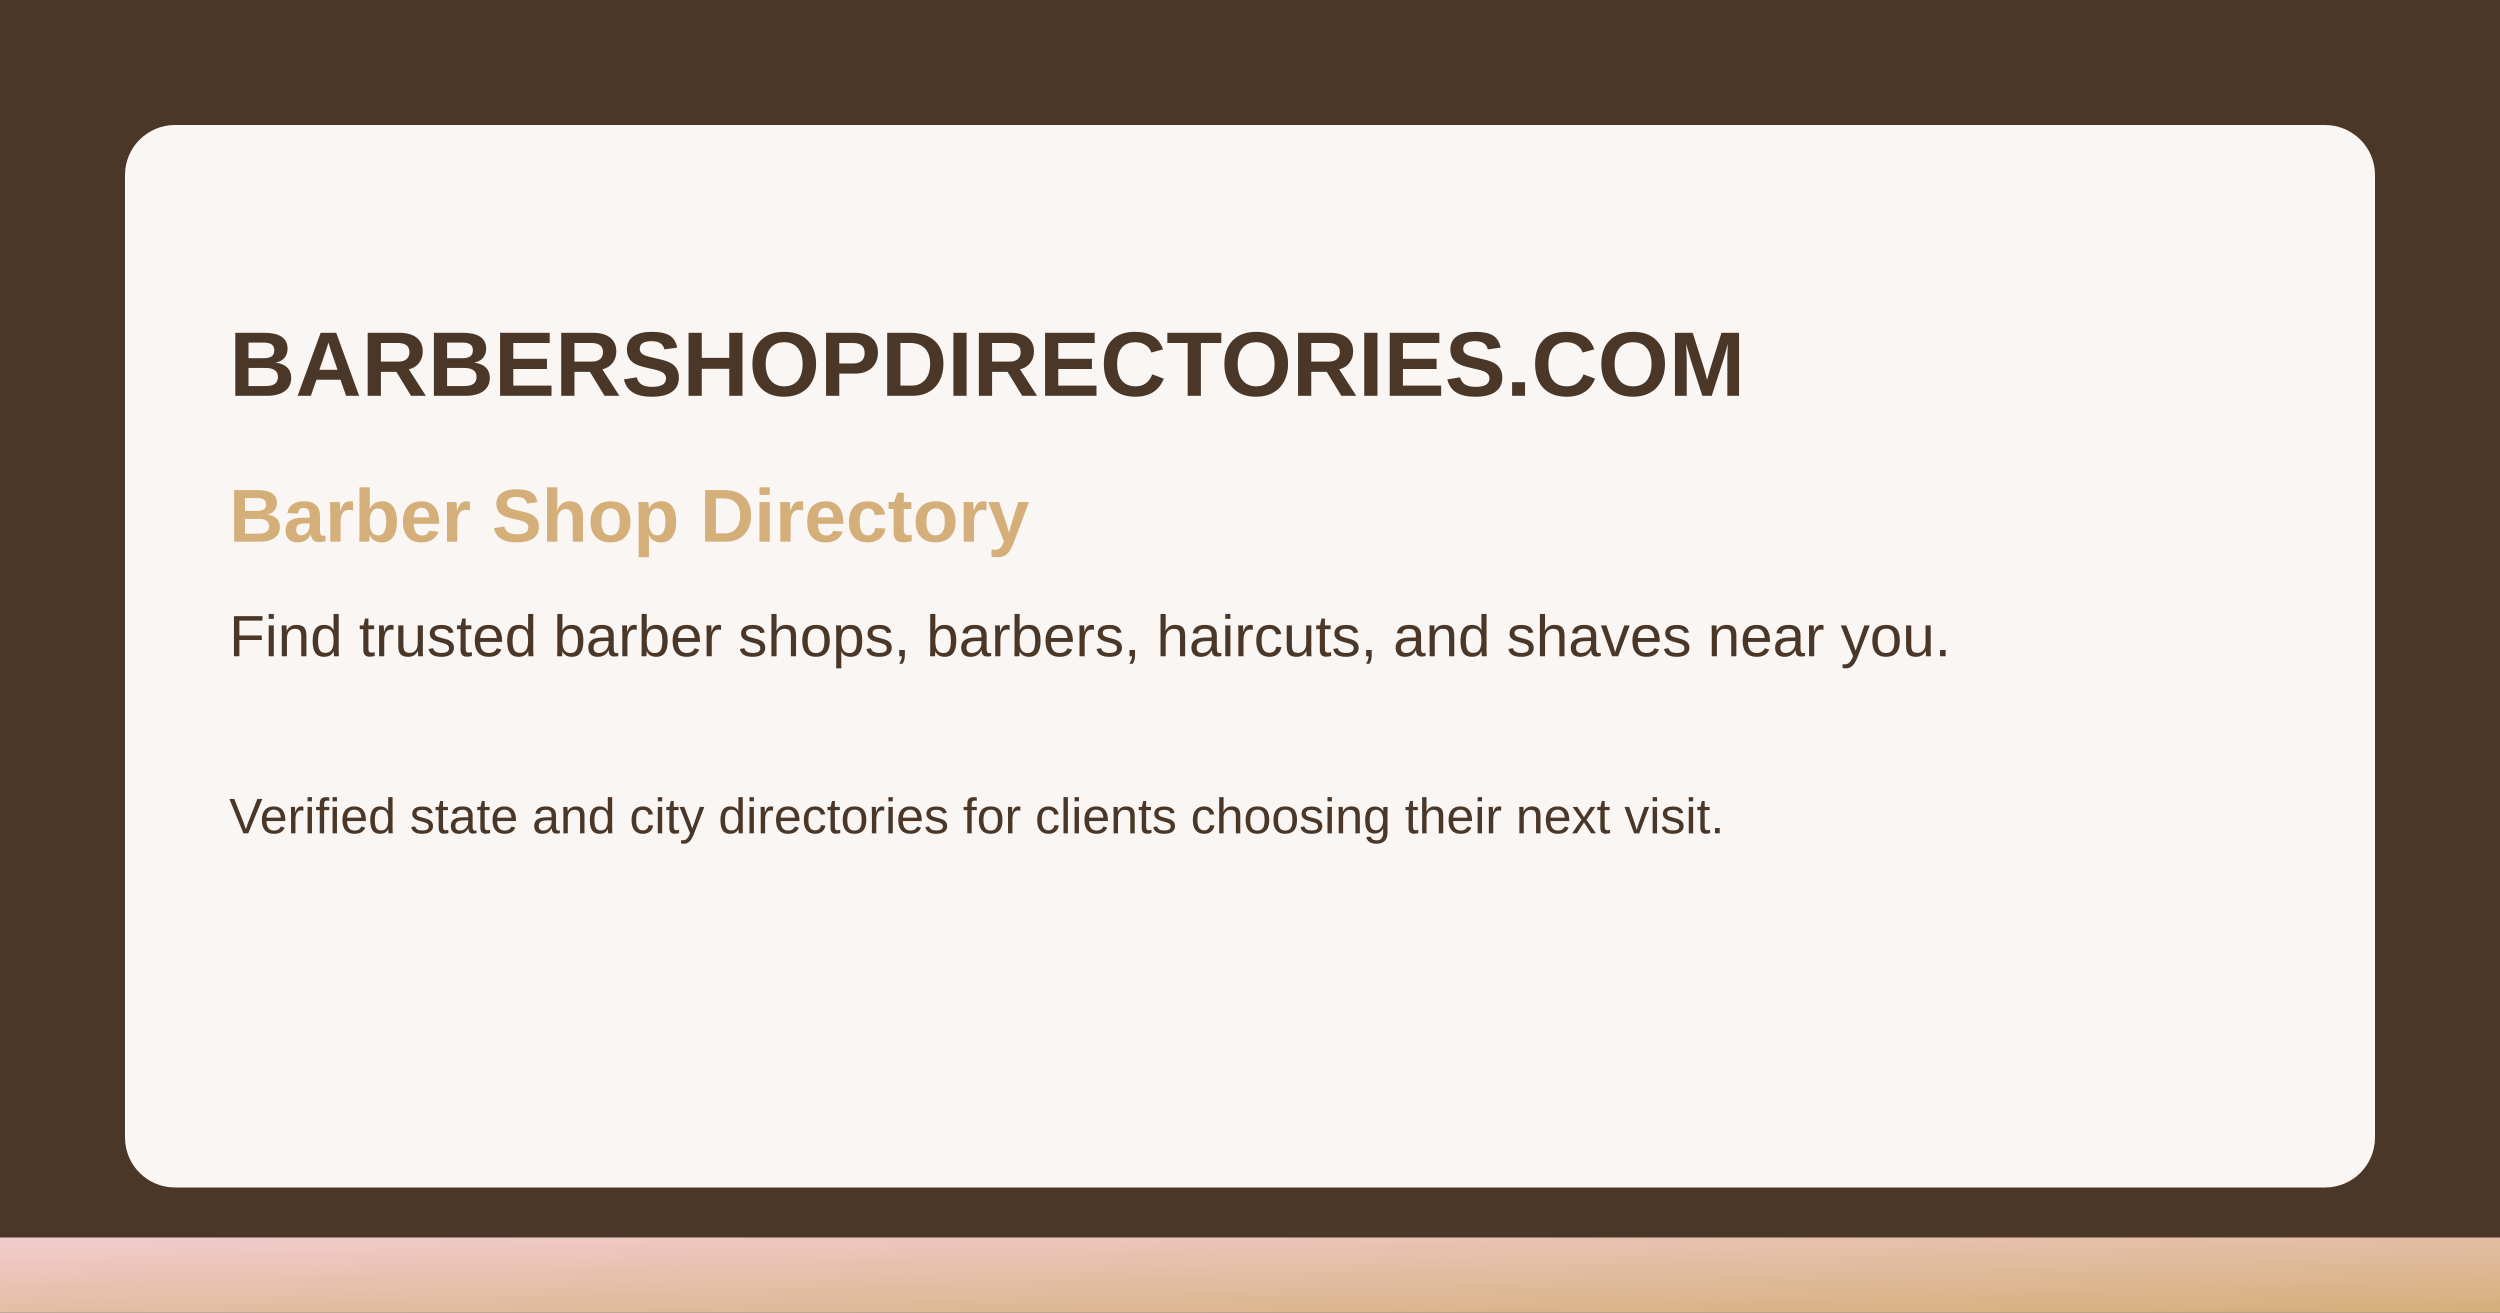
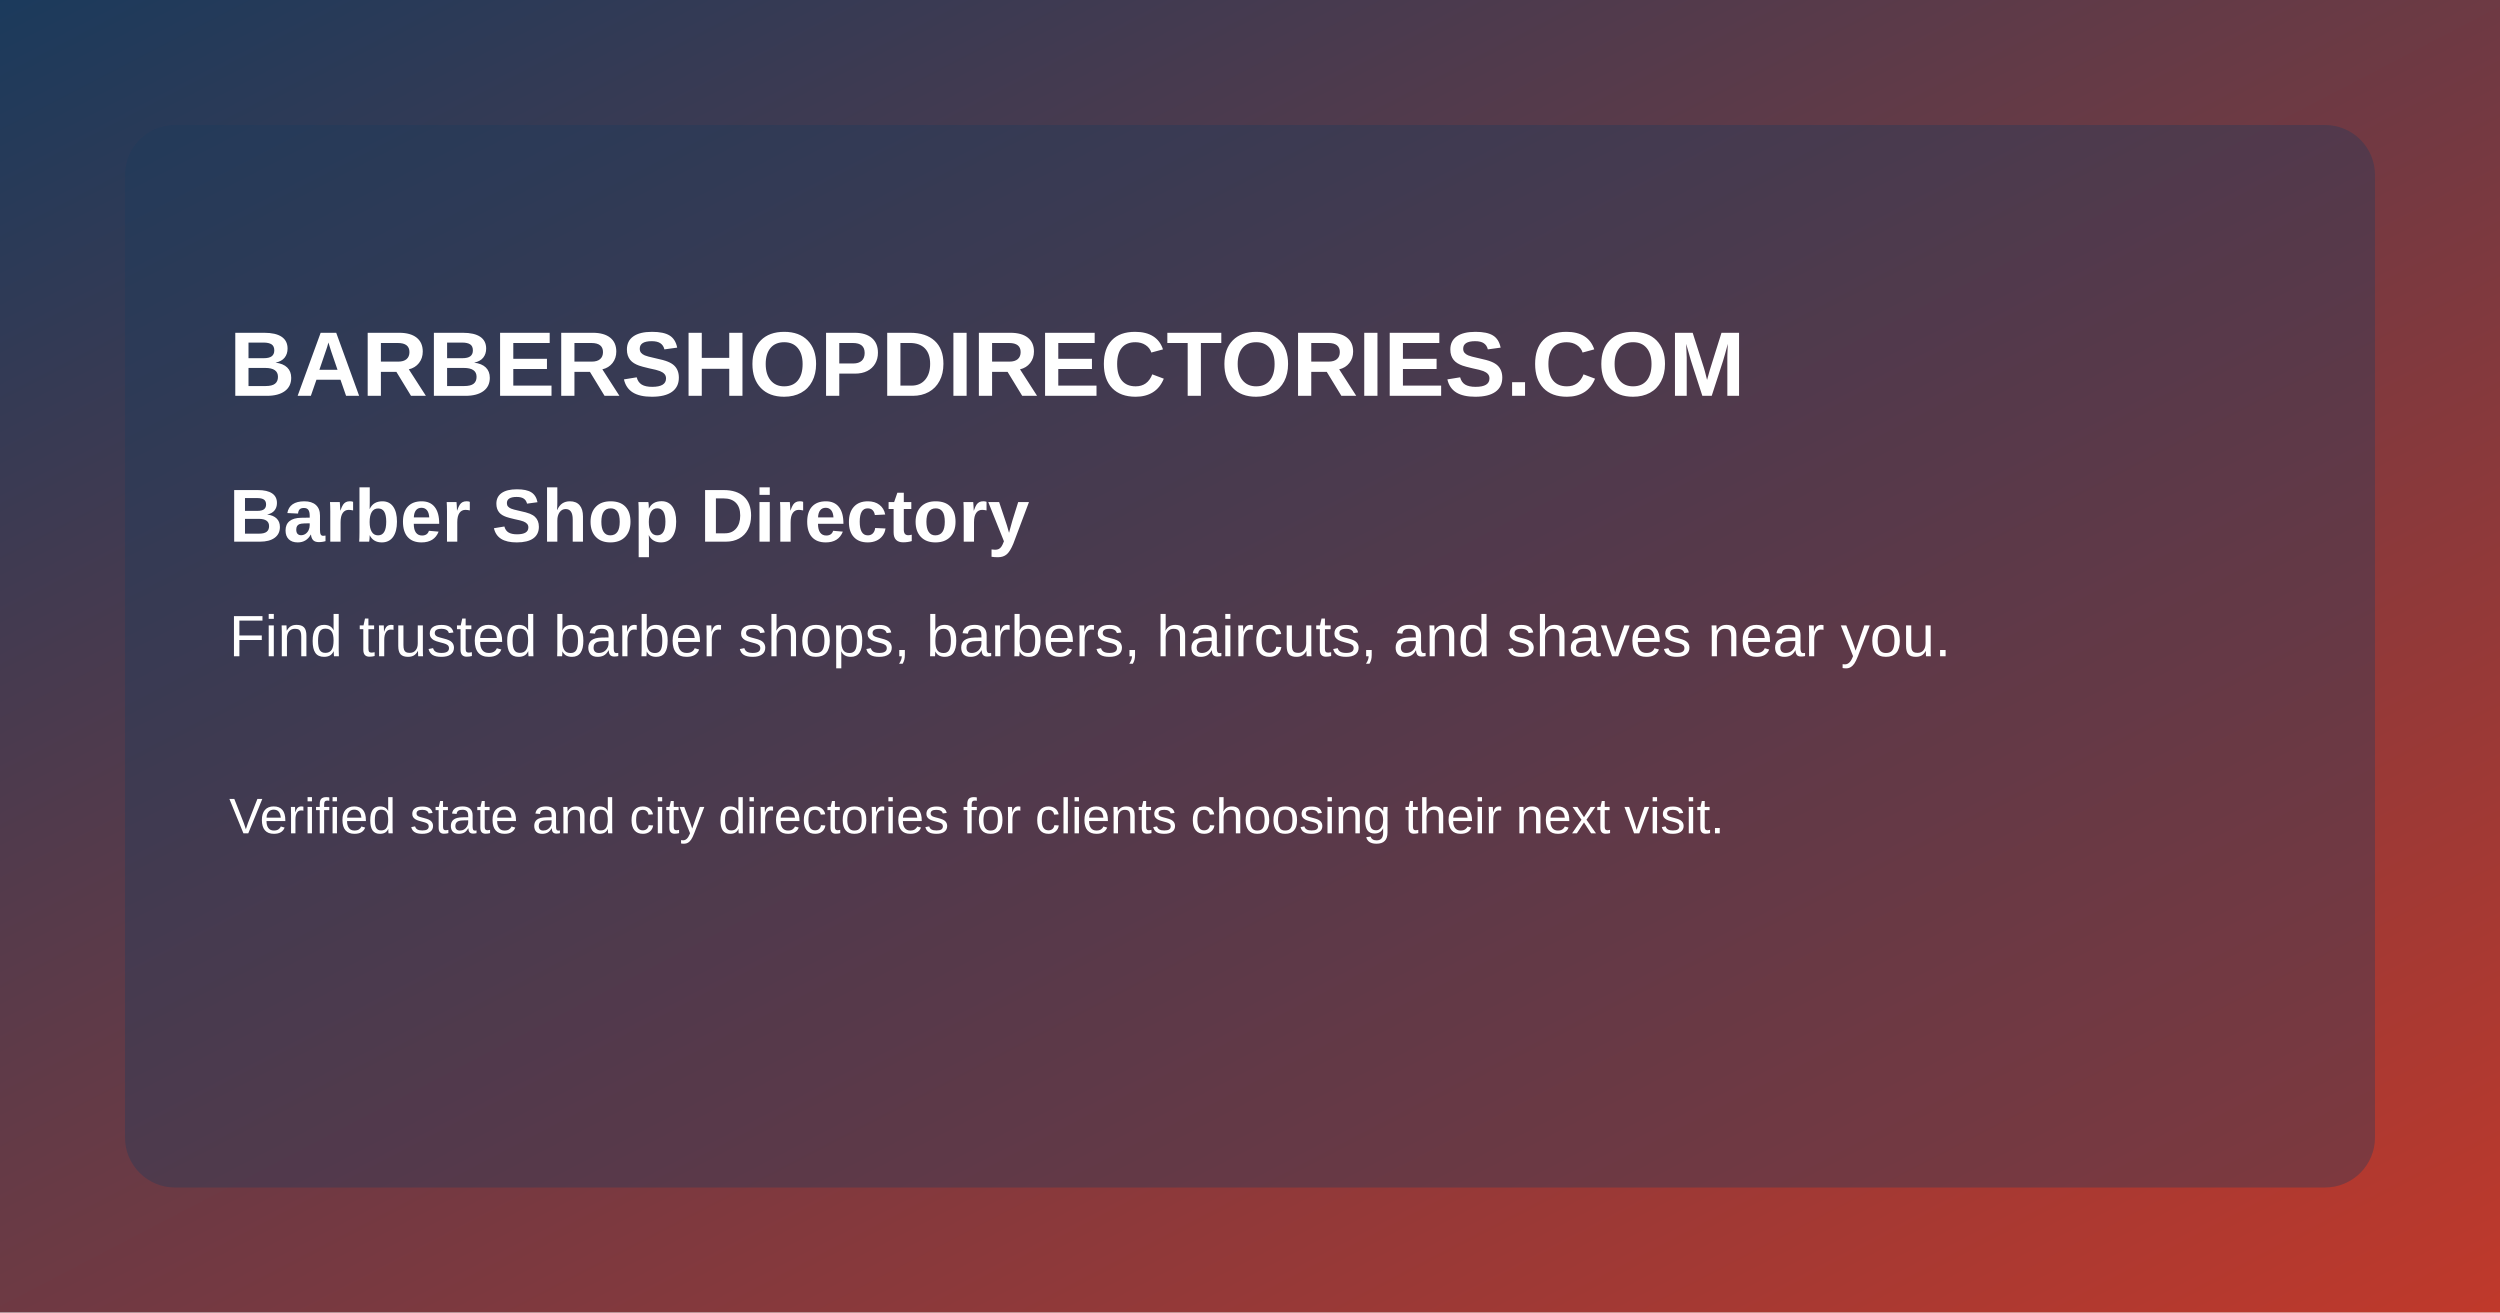
<svg xmlns="http://www.w3.org/2000/svg" width="1200" height="630" viewBox="0 0 1200 630" fill="none">
  <defs>
-     <linearGradient id="ogBar" x1="0" y1="0" x2="1" y2="1">
-       <stop offset="0%" stop-color="#F2CCCD" />
-       <stop offset="100%" stop-color="#D4AF7A" />
+     <linearGradient id="ogHero" x1="0" y1="0" x2="1" y2="1">
+       <stop offset="0%" stop-color="#1B3A5C" />
+       <stop offset="100%" stop-color="#C0392B" />
    </linearGradient>
  </defs>
-   <rect width="1200" height="630" fill="#4A3728" />
-   <rect x="0" y="594" width="1200" height="36" fill="url(#ogBar)" />
-   <rect x="60" y="60" width="1080" height="510" rx="24" fill="#FAF6F4" />
-   <text x="110" y="190" fill="#4A3728" font-family="Arial, Helvetica, sans-serif" font-size="44" font-weight="700">
+   <rect width="1200" height="630" fill="url(#ogHero)" />
+   <rect x="60" y="60" width="1080" height="510" rx="24" fill="#1B3A5C" fill-opacity="0.35" />
+   <text x="110" y="190" fill="#FFFFFF" font-family="Arial, Helvetica, sans-serif" font-size="44" font-weight="700">
    BARBERSHOPDIRECTORIES.COM
  </text>
-   <text x="110" y="260" fill="#D4AF7A" font-family="Arial, Helvetica, sans-serif" font-size="36" font-weight="700">
+   <text x="110" y="260" fill="#FFFFFF" font-family="Arial, Helvetica, sans-serif" font-size="36" font-weight="700">
    Barber Shop Directory
  </text>
-   <text x="110" y="315" fill="#4A3728" font-family="Arial, Helvetica, sans-serif" font-size="28" font-weight="500">
+   <text x="110" y="315" fill="#FFFFFF" font-family="Arial, Helvetica, sans-serif" font-size="28" font-weight="500">
    Find trusted barber shops, barbers, haircuts, and shaves near you.
  </text>
-   <text x="110" y="400" fill="#4A3728" font-family="Arial, Helvetica, sans-serif" font-size="24" font-weight="500">
+   <text x="110" y="400" fill="#FFFFFF" font-family="Arial, Helvetica, sans-serif" font-size="24" font-weight="500">
    Verified state and city directories for clients choosing their next visit.
  </text>
</svg>
